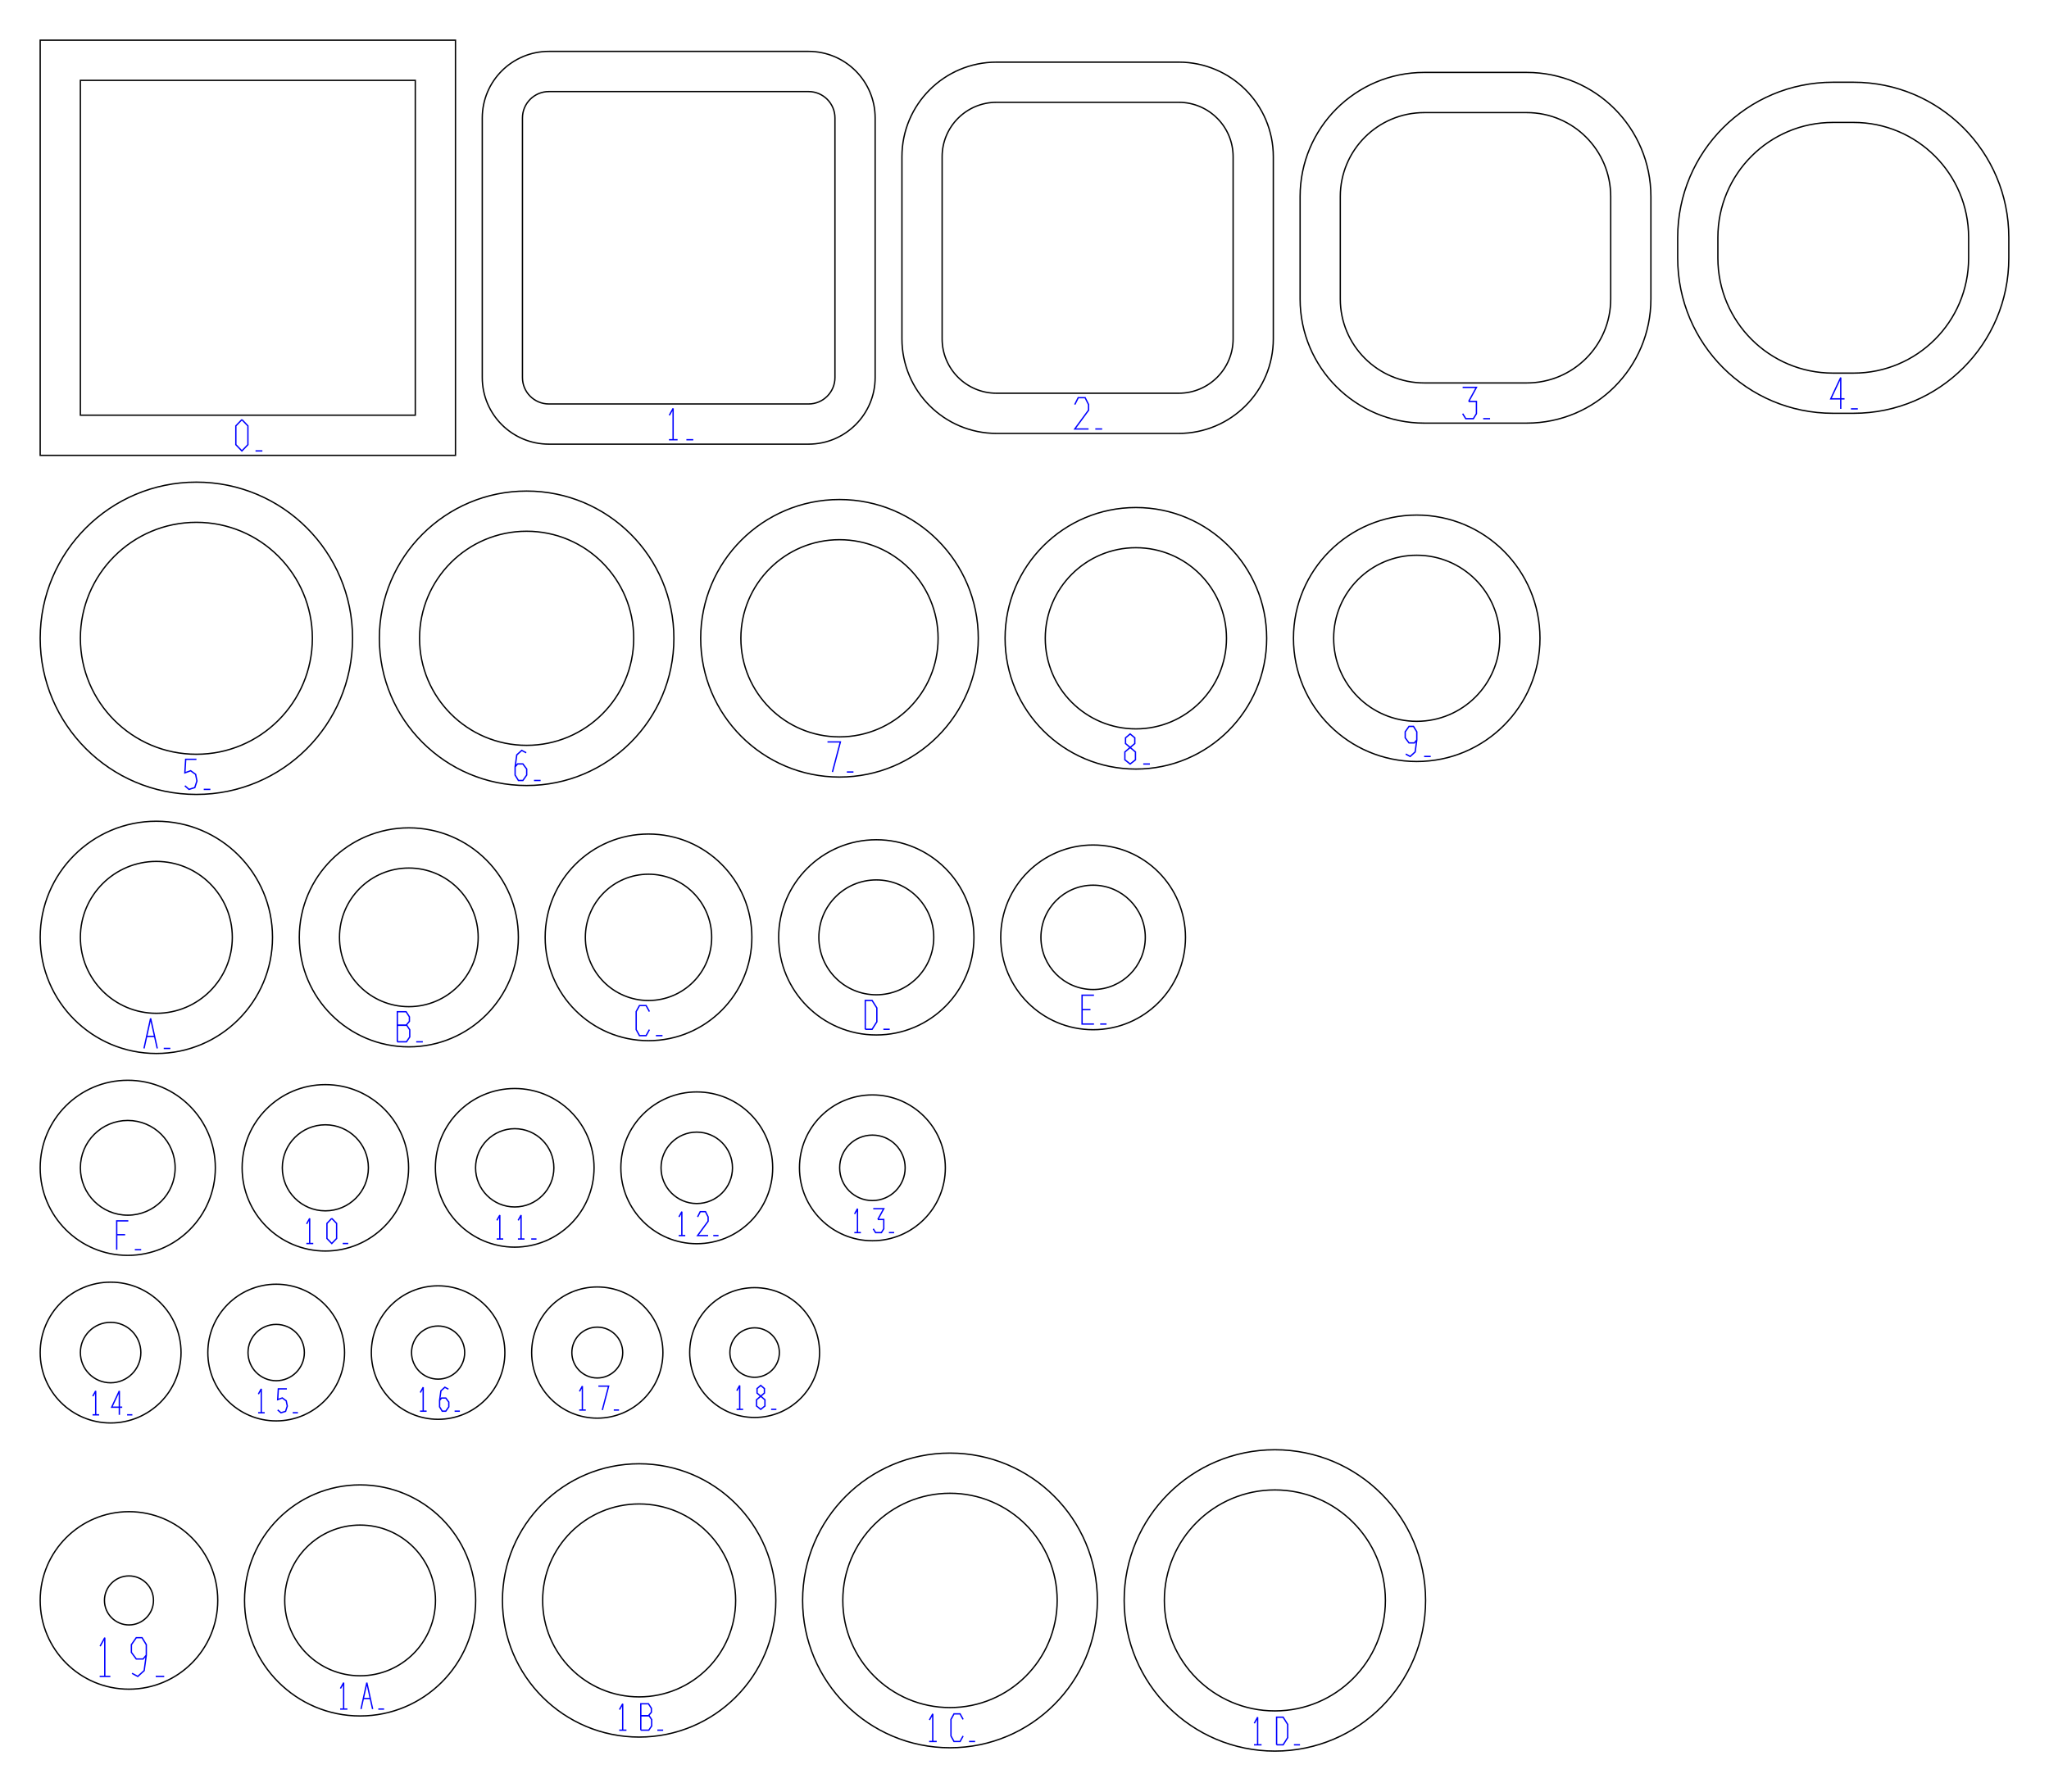
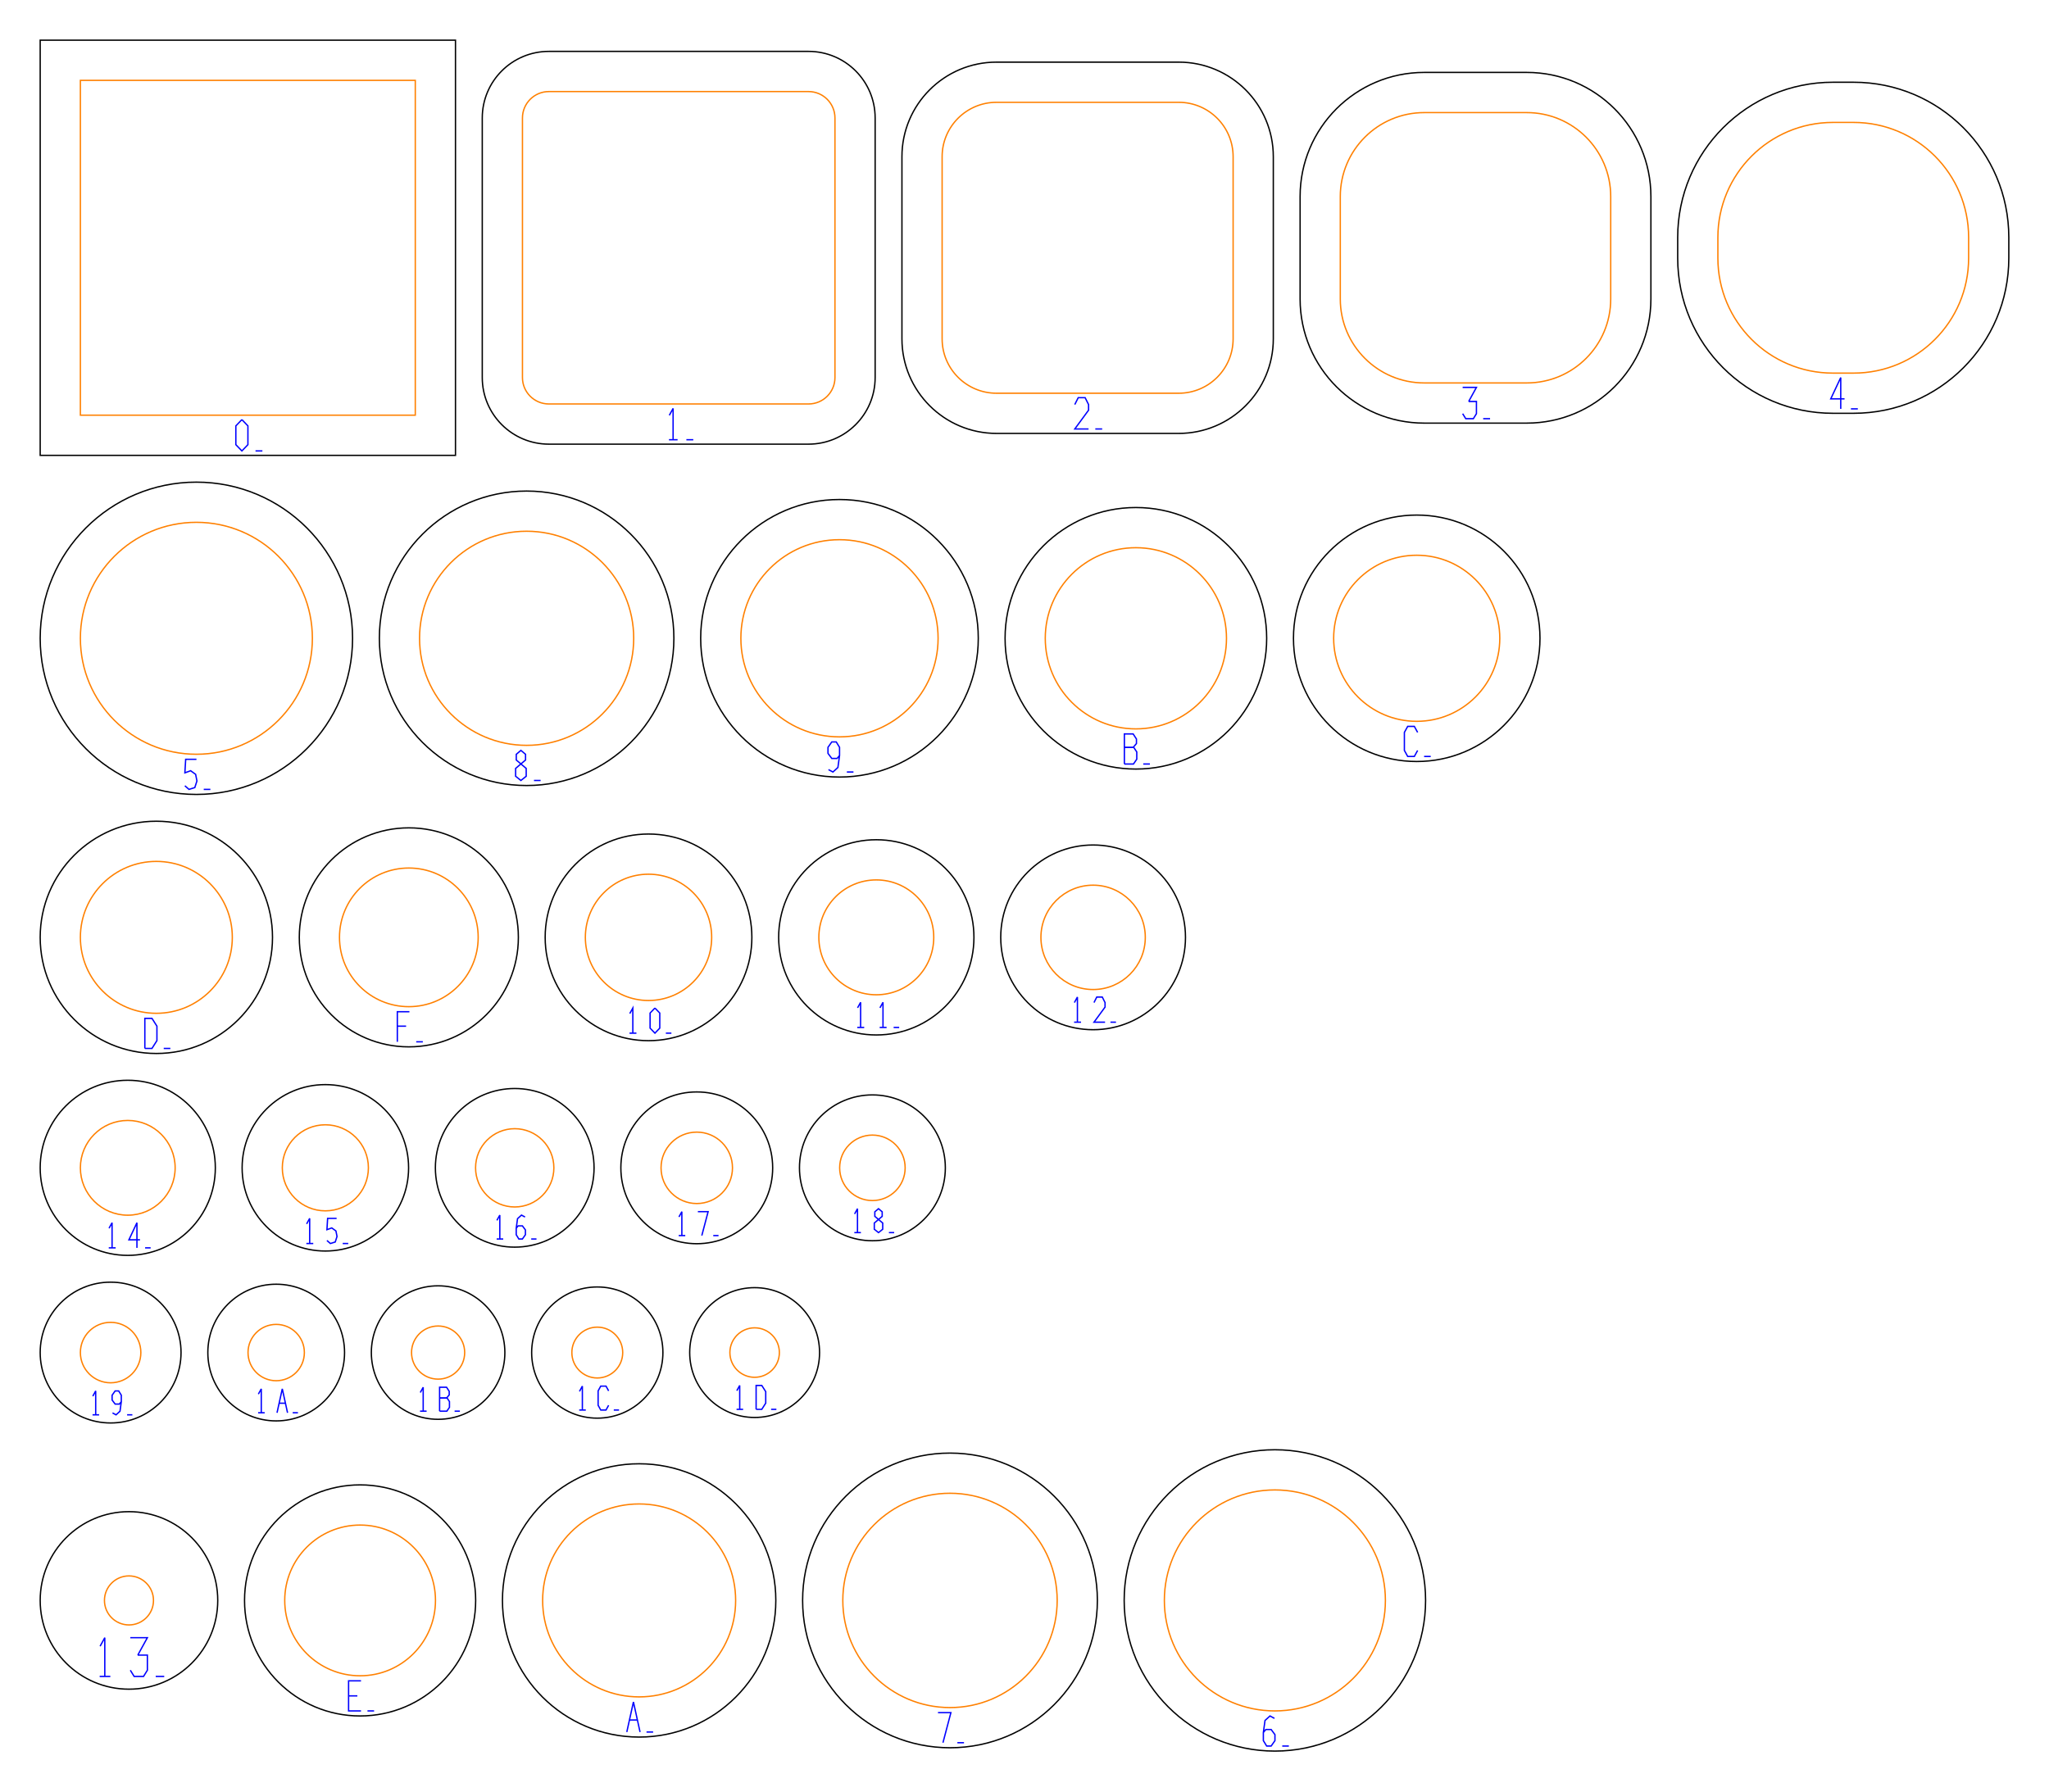
<svg xmlns="http://www.w3.org/2000/svg" width="152.952mm" height="133.748mm" viewBox="0 0 152.952 133.748">
  <g id="ring-numbers" fill="none" stroke="#0000ff" stroke-width="0.1">
    <path d="M 18.056,31.331 L 18.506,31.799 L 18.506,33.202 L 18.056,33.669 L 17.605,33.202 L 17.605,31.799 L 18.056,31.331" />
    <path d="M 19.073,33.669 L 19.587,33.669" />
    <path d="M 49.962,31.009 L 50.245,30.494 L 50.245,32.833" />
    <path d="M 49.936,32.833 L 50.579,32.833" />
    <path d="M 51.236,32.833 L 51.751,32.833" />
    <path d="M 80.229,30.206 L 80.487,29.692 L 81.001,29.692 L 81.258,30.206 L 81.258,30.627 L 80.229,32.03 L 81.258,32.03" />
    <path d="M 81.761,32.03 L 82.275,32.03" />
    <path d="M 109.183,28.924 L 110.212,28.924 L 109.633,29.976" />
    <path d="M 109.633,29.976 L 110.212,29.976 L 110.212,30.888 L 109.981,31.262 L 109.415,31.262 L 109.183,30.888" />
    <path d="M 110.715,31.262 L 111.229,31.262" />
    <path d="M 137.406,30.528 L 137.406,28.19 L 136.661,29.78 L 137.689,29.78" />
    <path d="M 138.167,30.528 L 138.681,30.528" />
    <path d="M 14.664,56.694 L 13.861,56.694 L 13.8,57.705 L 14.232,57.548 L 14.603,57.818 L 14.701,58.312 L 14.541,58.806 L 14.108,58.941 L 13.8,58.671" />
    <path d="M 15.209,58.941 L 15.703,58.941" />
-     <path d="M 39.279,56.208 L 38.946,56.029 L 38.575,56.366 L 38.451,57.264 L 38.451,57.871 L 38.699,58.275 L 39.032,58.275 L 39.316,57.871 L 39.316,57.421 L 39.032,57.039 L 38.637,57.039 L 38.451,57.264" />
+     <path d="M 95.134,128.305 L 94.801,128.125 L 94.43,128.462 L 94.306,129.36 L 94.306,129.967 L 94.553,130.371 L 94.887,130.371 L 95.171,129.967 L 95.171,129.518 L 94.887,129.136 L 94.492,129.136 L 94.306,129.36" />
+     <path d="M 95.716,130.371 L 96.21,130.371" />
+     <path d="M 70.018,127.876 L 70.982,127.876 L 70.389,130.122" />
+     <path d="M 71.465,130.122 L 71.959,130.122" />
+     <path d="M 38.884,57.039 L 38.538,56.748 L 38.538,56.321 L 38.884,56.029 L 39.23,56.321 L 39.23,56.748 L 38.884,57.039 L 38.489,57.376 L 38.489,57.96 L 38.884,58.275 L 39.279,57.96 L 39.279,57.376 L 38.884,57.039" />
    <path d="M 39.861,58.275 L 40.355,58.275" />
-     <path d="M 61.769,55.397 L 62.732,55.397 L 62.139,57.643" />
+     <path d="M 61.843,57.464 L 62.176,57.643 L 62.547,57.306 L 62.67,56.408 L 62.67,55.801 L 62.423,55.397 L 62.09,55.397 L 61.806,55.801 L 61.806,56.251 L 62.09,56.632 L 62.485,56.632 L 62.67,56.408" />
    <path d="M 63.215,57.643 L 63.709,57.643" />
-     <path d="M 84.363,55.81 L 84.017,55.518 L 84.017,55.092 L 84.363,54.8 L 84.709,55.092 L 84.709,55.518 L 84.363,55.81 L 83.968,56.147 L 83.968,56.731 L 84.363,57.046 L 84.759,56.731 L 84.759,56.147 L 84.363,55.81" />
+     <path d="M 46.789,129.324 L 47.284,127.078 L 47.778,129.324" />
+     <path d="M 46.987,128.426 L 47.58,128.426" />
+     <path d="M 48.261,129.324 L 48.755,129.324" />
+     <path d="M 83.931,57.046 L 83.931,54.8 L 84.586,54.8 L 84.833,55.181 L 84.833,55.518 L 84.586,55.81 L 83.931,55.81" />
+     <path d="M 83.931,55.81 L 84.635,55.81 L 84.857,56.147 L 84.857,56.686 L 84.61,57.046 L 83.931,57.046" />
    <path d="M 85.34,57.046 L 85.835,57.046" />
-     <path d="M 104.932,56.303 L 105.266,56.482 L 105.636,56.145 L 105.76,55.247 L 105.76,54.64 L 105.513,54.236 L 105.179,54.236 L 104.895,54.64 L 104.895,55.09 L 105.179,55.471 L 105.575,55.471 L 105.76,55.247" />
+     <path d="M 105.822,54.685 L 105.575,54.236 L 105.081,54.236 L 104.833,54.685 L 104.833,56.033 L 105.081,56.482 L 105.575,56.482 L 105.822,56.033" />
    <path d="M 106.305,56.482 L 106.799,56.482" />
-     <path d="M 10.75,78.283 L 11.244,76.037 L 11.739,78.283" />
-     <path d="M 10.948,77.385 L 11.541,77.385" />
+     <path d="M 10.812,78.283 L 10.812,76.037 L 11.343,76.037 L 11.714,76.621 L 11.714,77.699 L 11.343,78.283 L 10.812,78.283" />
    <path d="M 12.222,78.283 L 12.716,78.283" />
-     <path d="M 29.659,77.788 L 29.659,75.542 L 30.314,75.542 L 30.561,75.924 L 30.561,76.261 L 30.314,76.553 L 29.659,76.553" />
-     <path d="M 29.659,76.553 L 30.363,76.553 L 30.586,76.889 L 30.586,77.429 L 30.339,77.788 L 29.659,77.788" />
+     <path d="M 26.948,125.502 L 26.021,125.502 L 26.021,127.748 L 26.948,127.748" />
+     <path d="M 26.021,126.625 L 26.676,126.625" />
+     <path d="M 27.431,127.748 L 27.925,127.748" />
+     <path d="M 30.561,75.542 L 29.659,75.542 L 29.659,77.788" />
+     <path d="M 29.659,76.62 L 30.314,76.62" />
    <path d="M 31.069,77.788 L 31.563,77.788" />
-     <path d="M 48.477,75.53 L 48.23,75.081 L 47.736,75.081 L 47.489,75.53 L 47.489,76.878 L 47.736,77.327 L 48.23,77.327 L 48.477,76.878" />
-     <path d="M 48.96,77.327 L 49.454,77.327" />
-     <path d="M 64.59,76.854 L 64.59,74.7 L 65.099,74.7 L 65.454,75.26 L 65.454,76.294 L 65.099,76.854 L 64.59,76.854" />
-     <path d="M 65.941,76.854 L 66.415,76.854" />
-     <path d="M 81.662,74.308 L 80.774,74.308 L 80.774,76.461 L 81.662,76.461" />
-     <path d="M 80.774,75.385 L 81.401,75.385" />
-     <path d="M 82.125,76.461 L 82.599,76.461" />
-     <path d="M 9.578,91.157 L 8.713,91.157 L 8.713,93.311" />
-     <path d="M 8.713,92.191 L 9.341,92.191" />
-     <path d="M 10.065,93.311 L 10.539,93.311" />
+     <path d="M 47.011,75.678 L 47.239,75.266 L 47.239,77.142" />
+     <path d="M 46.991,77.142 L 47.507,77.142" />
+     <path d="M 48.888,75.266 L 49.25,75.641 L 49.25,76.767 L 48.888,77.142 L 48.527,76.767 L 48.527,75.641 L 48.888,75.266" />
+     <path d="M 49.705,77.142 L 50.118,77.142" />
+     <path d="M 64.015,75.252 L 64.242,74.839 L 64.242,76.716" />
+     <path d="M 63.994,76.716 L 64.51,76.716" />
+     <path d="M 65.686,75.252 L 65.913,74.839 L 65.913,76.716" />
+     <path d="M 65.665,76.716 L 66.181,76.716" />
+     <path d="M 66.708,76.716 L 67.121,76.716" />
+     <path d="M 80.199,74.859 L 80.426,74.446 L 80.426,76.323" />
+     <path d="M 80.178,76.323 L 80.695,76.323" />
+     <path d="M 81.663,74.859 L 81.87,74.446 L 82.282,74.446 L 82.489,74.859 L 82.489,75.197 L 81.663,76.323 L 82.489,76.323" />
+     <path d="M 82.892,76.323 L 83.305,76.323" />
+     <path d="M 7.472,122.917 L 7.822,122.28 L 7.822,125.173" />
+     <path d="M 7.44,125.173 L 8.236,125.173" />
+     <path d="M 9.728,122.28 L 11.001,122.28 L 10.285,123.582" />
+     <path d="M 10.285,123.582 L 11.001,123.582 L 11.001,124.71 L 10.714,125.173 L 10.014,125.173 L 9.728,124.71" />
+     <path d="M 11.623,125.173 L 12.259,125.173" />
+     <path d="M 8.139,91.709 L 8.366,91.296 L 8.366,93.173" />
+     <path d="M 8.118,93.173 L 8.634,93.173" />
+     <path d="M 10.222,93.173 L 10.222,91.296 L 9.623,92.572 L 10.449,92.572" />
+     <path d="M 10.832,93.173 L 11.245,93.173" />
    <path d="M 22.889,91.385 L 23.116,90.972 L 23.116,92.849" />
    <path d="M 22.868,92.849 L 23.384,92.849" />
-     <path d="M 24.766,90.972 L 25.127,91.347 L 25.127,92.473 L 24.766,92.849 L 24.405,92.473 L 24.405,91.347 L 24.766,90.972" />
+     <path d="M 25.127,90.972 L 24.456,90.972 L 24.405,91.816 L 24.766,91.685 L 25.076,91.91 L 25.158,92.323 L 25.024,92.736 L 24.663,92.849 L 24.405,92.623" />
    <path d="M 25.582,92.849 L 25.995,92.849" />
    <path d="M 37.093,91.12 L 37.309,90.728 L 37.309,92.512" />
    <path d="M 37.074,92.512 L 37.564,92.512" />
-     <path d="M 38.681,91.12 L 38.897,90.728 L 38.897,92.512" />
-     <path d="M 38.662,92.512 L 39.153,92.512" />
+     <path d="M 39.192,90.87 L 38.927,90.728 L 38.632,90.995 L 38.534,91.709 L 38.534,92.191 L 38.73,92.512 L 38.996,92.512 L 39.221,92.191 L 39.221,91.834 L 38.996,91.531 L 38.681,91.531 L 38.534,91.709" />
    <path d="M 39.654,92.512 L 40.047,92.512" />
    <path d="M 50.682,90.864 L 50.898,90.471 L 50.898,92.256" />
    <path d="M 50.663,92.256 L 51.153,92.256" />
-     <path d="M 52.074,90.864 L 52.271,90.471 L 52.663,90.471 L 52.859,90.864 L 52.859,91.185 L 52.074,92.256 L 52.859,92.256" />
+     <path d="M 52.094,90.471 L 52.859,90.471 L 52.388,92.256" />
    <path d="M 53.243,92.256 L 53.636,92.256" />
    <path d="M 63.793,90.642 L 64.009,90.249 L 64.009,92.034" />
    <path d="M 63.774,92.034 L 64.264,92.034" />
-     <path d="M 65.185,90.249 L 65.971,90.249 L 65.529,91.053" />
-     <path d="M 65.529,91.053 L 65.971,91.053 L 65.971,91.749 L 65.794,92.034 L 65.362,92.034 L 65.185,91.749" />
+     <path d="M 65.578,91.053 L 65.303,90.821 L 65.303,90.481 L 65.578,90.249 L 65.853,90.481 L 65.853,90.821 L 65.578,91.053 L 65.264,91.32 L 65.264,91.784 L 65.578,92.034 L 65.892,91.784 L 65.892,91.32 L 65.578,91.053" />
    <path d="M 66.354,92.034 L 66.747,92.034" />
    <path d="M 6.927,104.248 L 7.143,103.856 L 7.143,105.64" />
    <path d="M 6.908,105.64 L 7.398,105.64" />
-     <path d="M 8.908,105.64 L 8.908,103.856 L 8.339,105.069 L 9.124,105.069" />
+     <path d="M 8.398,105.498 L 8.663,105.64 L 8.957,105.373 L 9.055,104.659 L 9.055,104.177 L 8.859,103.856 L 8.594,103.856 L 8.368,104.177 L 8.368,104.534 L 8.594,104.837 L 8.908,104.837 L 9.055,104.659" />
    <path d="M 9.488,105.64 L 9.881,105.64" />
    <path d="M 19.287,104.095 L 19.503,103.702 L 19.503,105.487" />
    <path d="M 19.268,105.487 L 19.758,105.487" />
-     <path d="M 21.415,103.702 L 20.777,103.702 L 20.728,104.505 L 21.072,104.38 L 21.366,104.594 L 21.445,104.987 L 21.317,105.38 L 20.974,105.487 L 20.728,105.273" />
+     <path d="M 20.679,105.487 L 21.072,103.702 L 21.464,105.487" />
+     <path d="M 20.836,104.773 L 21.307,104.773" />
    <path d="M 21.848,105.487 L 22.241,105.487" />
    <path d="M 31.374,103.975 L 31.59,103.582 L 31.59,105.367" />
    <path d="M 31.354,105.367 L 31.845,105.367" />
-     <path d="M 33.473,103.725 L 33.208,103.582 L 32.913,103.85 L 32.815,104.564 L 32.815,105.046 L 33.011,105.367 L 33.276,105.367 L 33.502,105.046 L 33.502,104.689 L 33.276,104.386 L 32.962,104.386 L 32.815,104.564" />
+     <path d="M 32.815,105.367 L 32.815,103.582 L 33.335,103.582 L 33.532,103.886 L 33.532,104.154 L 33.335,104.386 L 32.815,104.386" />
+     <path d="M 32.815,104.386 L 33.375,104.386 L 33.551,104.653 L 33.551,105.082 L 33.355,105.367 L 32.815,105.367" />
    <path d="M 33.935,105.367 L 34.328,105.367" />
    <path d="M 43.256,103.89 L 43.472,103.497 L 43.472,105.282" />
    <path d="M 43.236,105.282 L 43.727,105.282" />
-     <path d="M 44.668,103.497 L 45.433,103.497 L 44.962,105.282" />
+     <path d="M 45.433,103.854 L 45.237,103.497 L 44.844,103.497 L 44.648,103.854 L 44.648,104.925 L 44.844,105.282 L 45.237,105.282 L 45.433,104.925" />
    <path d="M 45.817,105.282 L 46.209,105.282" />
    <path d="M 55.001,103.839 L 55.217,103.446 L 55.217,105.231" />
    <path d="M 54.982,105.231 L 55.472,105.231" />
-     <path d="M 56.786,104.249 L 56.511,104.017 L 56.511,103.678 L 56.786,103.446 L 57.061,103.678 L 57.061,104.017 L 56.786,104.249 L 56.472,104.517 L 56.472,104.981 L 56.786,105.231 L 57.1,104.981 L 57.1,104.517 L 56.786,104.249" />
+     <path d="M 56.442,105.231 L 56.442,103.446 L 56.864,103.446 L 57.159,103.91 L 57.159,104.767 L 56.864,105.231 L 56.442,105.231" />
    <path d="M 57.562,105.231 L 57.955,105.231" />
-     <path d="M 7.472,122.917 L 7.822,122.28 L 7.822,125.173" />
-     <path d="M 7.44,125.173 L 8.236,125.173" />
-     <path d="M 9.855,124.941 L 10.285,125.173 L 10.762,124.739 L 10.921,123.582 L 10.921,122.801 L 10.603,122.28 L 10.173,122.28 L 9.808,122.801 L 9.808,123.379 L 10.173,123.871 L 10.682,123.871 L 10.921,123.582" />
-     <path d="M 11.623,125.173 L 12.259,125.173" />
-     <path d="M 25.413,126.073 L 25.652,125.64 L 25.652,127.609" />
-     <path d="M 25.392,127.609 L 25.933,127.609" />
-     <path d="M 26.949,127.609 L 27.383,125.64 L 27.816,127.609" />
-     <path d="M 27.123,126.822 L 27.642,126.822" />
-     <path d="M 28.239,127.609 L 28.672,127.609" />
-     <path d="M 46.243,127.65 L 46.482,127.216 L 46.482,129.186" />
-     <path d="M 46.222,129.186 L 46.763,129.186" />
-     <path d="M 47.833,129.186 L 47.833,127.216 L 48.407,127.216 L 48.624,127.551 L 48.624,127.847 L 48.407,128.103 L 47.833,128.103" />
-     <path d="M 47.833,128.103 L 48.451,128.103 L 48.646,128.398 L 48.646,128.871 L 48.429,129.186 L 47.833,129.186" />
-     <path d="M 49.069,129.186 L 49.502,129.186" />
-     <path d="M 69.379,128.422 L 69.628,127.968 L 69.628,130.03" />
-     <path d="M 69.356,130.03 L 69.923,130.03" />
-     <path d="M 71.894,128.381 L 71.667,127.968 L 71.213,127.968 L 70.987,128.381 L 70.987,129.618 L 71.213,130.03 L 71.667,130.03 L 71.894,129.618" />
-     <path d="M 72.337,130.03 L 72.79,130.03" />
-     <path d="M 93.63,128.671 L 93.879,128.217 L 93.879,130.279" />
-     <path d="M 93.607,130.279 L 94.174,130.279" />
-     <path d="M 95.294,130.279 L 95.294,128.217 L 95.782,128.217 L 96.122,128.753 L 96.122,129.743 L 95.782,130.279 L 95.294,130.279" />
-     <path d="M 96.588,130.279 L 97.042,130.279" />
+   </g>
+   <g fill="none" stroke="#ff8000" stroke-width="0.1">
+     <path d="M 6,6 H 31 V 31 H 6 Z" />
+     <path d="M 40.972,6.837 H 60.355 A 1.972,1.972 0 0 1 62.327,8.809 V 28.191 A 1.972,1.972 0 0 1 60.355,30.163 H 40.972 A 1.972,1.972 0 0 1 39,28.191 V 8.809 A 1.972,1.972 0 0 1 40.972,6.837 Z" />
+     <path d="M 74.388,7.639 H 87.988 A 4.061,4.061 0 0 1 92.049,11.7 V 25.3 A 4.061,4.061 0 0 1 87.988,29.361 H 74.388 A 4.061,4.061 0 0 1 70.327,25.3 V 11.7 A 4.061,4.061 0 0 1 74.388,7.639 Z" />
+     <path d="M 106.316,8.407 H 113.968 A 6.267,6.267 0 0 1 120.235,14.674 V 22.326 A 6.267,6.267 0 0 1 113.968,28.593 H 106.316 A 6.267,6.267 0 0 1 100.049,22.326 V 14.674 A 6.267,6.267 0 0 1 106.316,8.407 Z" />
+     <path d="M 136.824,9.141 H 138.363 A 8.589,8.589 0 0 1 146.952,17.73 V 19.27 A 8.589,8.589 0 0 1 138.363,27.859 H 136.824 A 8.589,8.589 0 0 1 128.235,19.27 V 17.73 A 8.589,8.589 0 0 1 136.824,9.141 Z" />
+     <path d="M 14.659,39 A 8.659,8.659 0 0 1 23.318,47.659 A 8.659,8.659 0 0 1 14.659,56.318 A 8.659,8.659 0 0 1 6,47.659 A 8.659,8.659 0 0 1 14.659,39 Z" />
+     <path d="M 39.311,39.666 A 7.993,7.993 0 0 1 47.304,47.659 A 7.993,7.993 0 0 1 39.311,55.652 A 7.993,7.993 0 0 1 31.318,47.659 A 7.993,7.993 0 0 1 39.311,39.666 Z" />
+     <path d="M 62.665,40.297 A 7.361,7.361 0 0 1 70.026,47.659 A 7.361,7.361 0 0 1 62.665,55.02 A 7.361,7.361 0 0 1 55.304,47.659 A 7.361,7.361 0 0 1 62.665,40.297 Z" />
+     <path d="M 84.79,40.895 A 6.764,6.764 0 0 1 91.554,47.659 A 6.764,6.764 0 0 1 84.79,54.423 A 6.764,6.764 0 0 1 78.026,47.659 A 6.764,6.764 0 0 1 84.79,40.895 Z" />
+     <path d="M 105.754,41.458 A 6.2,6.2 0 0 1 111.955,47.659 A 6.2,6.2 0 0 1 105.754,53.859 A 6.2,6.2 0 0 1 99.554,47.659 A 6.2,6.2 0 0 1 105.754,41.458 Z" />
+     <path d="M 11.671,64.318 A 5.671,5.671 0 0 1 17.342,69.989 A 5.671,5.671 0 0 1 11.671,75.66 A 5.671,5.671 0 0 1 6,69.989 A 5.671,5.671 0 0 1 11.671,64.318 Z" />
+     <path d="M 30.518,64.813 A 5.176,5.176 0 0 1 35.695,69.989 A 5.176,5.176 0 0 1 30.518,75.165 A 5.176,5.176 0 0 1 25.342,69.989 A 5.176,5.176 0 0 1 30.518,64.813 Z" />
+     <path d="M 48.41,65.274 A 4.715,4.715 0 0 1 53.125,69.989 A 4.715,4.715 0 0 1 48.41,74.704 A 4.715,4.715 0 0 1 43.695,69.989 A 4.715,4.715 0 0 1 48.41,65.274 Z" />
+     <path d="M 65.413,65.7 A 4.288,4.288 0 0 1 69.702,69.989 A 4.288,4.288 0 0 1 65.413,74.277 A 4.288,4.288 0 0 1 61.125,69.989 A 4.288,4.288 0 0 1 65.413,65.7 Z" />
+     <path d="M 81.597,66.093 A 3.896,3.896 0 0 1 85.493,69.989 A 3.896,3.896 0 0 1 81.597,73.885 A 3.896,3.896 0 0 1 77.702,69.989 A 3.896,3.896 0 0 1 81.597,66.093 Z" />
+     <path d="M 9.537,83.66 A 3.537,3.537 0 0 1 13.074,87.197 A 3.537,3.537 0 0 1 9.537,90.734 A 3.537,3.537 0 0 1 6,87.197 A 3.537,3.537 0 0 1 9.537,83.66 Z" />
+     <path d="M 24.287,83.984 A 3.213,3.213 0 0 1 27.5,87.197 A 3.213,3.213 0 0 1 24.287,90.41 A 3.213,3.213 0 0 1 21.074,87.197 A 3.213,3.213 0 0 1 24.287,83.984 Z" />
+     <path d="M 38.423,84.275 A 2.923,2.923 0 0 1 41.345,87.197 A 2.923,2.923 0 0 1 38.423,90.12 A 2.923,2.923 0 0 1 35.5,87.197 A 2.923,2.923 0 0 1 38.423,84.275 Z" />
+     <path d="M 52.012,84.531 A 2.667,2.667 0 0 1 54.678,87.197 A 2.667,2.667 0 0 1 52.012,89.864 A 2.667,2.667 0 0 1 49.345,87.197 A 2.667,2.667 0 0 1 52.012,84.531 Z" />
+     <path d="M 65.123,84.753 A 2.445,2.445 0 0 1 67.567,87.197 A 2.445,2.445 0 0 1 65.123,89.642 A 2.445,2.445 0 0 1 62.678,87.197 A 2.445,2.445 0 0 1 65.123,84.753 Z" />
+     <path d="M 8.257,98.734 A 2.257,2.257 0 0 1 10.514,100.991 A 2.257,2.257 0 0 1 8.257,103.248 A 2.257,2.257 0 0 1 6,100.991 A 2.257,2.257 0 0 1 8.257,98.734 Z" />
+     <path d="M 20.617,98.888 A 2.103,2.103 0 0 1 22.72,100.991 A 2.103,2.103 0 0 1 20.617,103.094 A 2.103,2.103 0 0 1 18.514,100.991 A 2.103,2.103 0 0 1 20.617,98.888 Z" />
+     <path d="M 32.704,99.008 A 1.984,1.984 0 0 1 34.687,100.991 A 1.984,1.984 0 0 1 32.704,102.975 A 1.984,1.984 0 0 1 30.72,100.991 A 1.984,1.984 0 0 1 32.704,99.008 Z" />
+     <path d="M 44.586,99.093 A 1.898,1.898 0 0 1 46.484,100.991 A 1.898,1.898 0 0 1 44.586,102.889 A 1.898,1.898 0 0 1 42.687,100.991 A 1.898,1.898 0 0 1 44.586,99.093 Z" />
+     <path d="M 56.331,99.144 A 1.847,1.847 0 0 1 58.178,100.991 A 1.847,1.847 0 0 1 56.331,102.838 A 1.847,1.847 0 0 1 54.484,100.991 A 1.847,1.847 0 0 1 56.331,99.144 Z" />
+     <path d="M 9.627,117.668 A 1.83,1.83 0 0 1 11.457,119.498 A 1.83,1.83 0 0 1 9.627,121.328 A 1.83,1.83 0 0 1 7.797,119.498 A 1.83,1.83 0 0 1 9.627,117.668 Z" />
+     <path d="M 26.881,113.871 A 5.627,5.627 0 0 1 32.507,119.498 A 5.627,5.627 0 0 1 26.881,125.125 A 5.627,5.627 0 0 1 21.254,119.498 A 5.627,5.627 0 0 1 26.881,113.871 Z" />
+     <path d="M 47.71,112.295 A 7.203,7.203 0 0 1 54.913,119.498 A 7.203,7.203 0 0 1 47.71,126.701 A 7.203,7.203 0 0 1 40.507,119.498 A 7.203,7.203 0 0 1 47.71,112.295 Z" />
+     <path d="M 70.915,111.497 A 8.001,8.001 0 0 1 78.916,119.498 A 8.001,8.001 0 0 1 70.915,127.499 A 8.001,8.001 0 0 1 62.913,119.498 A 8.001,8.001 0 0 1 70.915,111.497 Z" />
+     <path d="M 95.166,111.248 A 8.25,8.25 0 0 1 103.416,119.498 A 8.25,8.25 0 0 1 95.166,127.748 A 8.25,8.25 0 0 1 86.916,119.498 A 8.25,8.25 0 0 1 95.166,111.248 Z" />
  </g>
  <g fill="none" stroke="#000000" stroke-width="0.1">
-     <path d="M 3,3 H 34 V 34 H 3 Z M 6,6 H 31 V 31 H 6 Z" />
-     <path d="M 40.972,3.837 H 60.355 A 4.972,4.972 0 0 1 65.327,8.809 V 28.191 A 4.972,4.972 0 0 1 60.355,33.163 H 40.972 A 4.972,4.972 0 0 1 36,28.191 V 8.809 A 4.972,4.972 0 0 1 40.972,3.837 Z M 40.972,6.837 H 60.355 A 1.972,1.972 0 0 1 62.327,8.809 V 28.191 A 1.972,1.972 0 0 1 60.355,30.163 H 40.972 A 1.972,1.972 0 0 1 39,28.191 V 8.809 A 1.972,1.972 0 0 1 40.972,6.837 Z" />
-     <path d="M 74.388,4.639 H 87.988 A 7.061,7.061 0 0 1 95.049,11.7 V 25.3 A 7.061,7.061 0 0 1 87.988,32.361 H 74.388 A 7.061,7.061 0 0 1 67.327,25.3 V 11.7 A 7.061,7.061 0 0 1 74.388,4.639 Z M 74.388,7.639 H 87.988 A 4.061,4.061 0 0 1 92.049,11.7 V 25.3 A 4.061,4.061 0 0 1 87.988,29.361 H 74.388 A 4.061,4.061 0 0 1 70.327,25.3 V 11.7 A 4.061,4.061 0 0 1 74.388,7.639 Z" />
-     <path d="M 106.316,5.407 H 113.968 A 9.267,9.267 0 0 1 123.235,14.674 V 22.326 A 9.267,9.267 0 0 1 113.968,31.593 H 106.316 A 9.267,9.267 0 0 1 97.049,22.326 V 14.674 A 9.267,9.267 0 0 1 106.316,5.407 Z M 106.316,8.407 H 113.968 A 6.267,6.267 0 0 1 120.235,14.674 V 22.326 A 6.267,6.267 0 0 1 113.968,28.593 H 106.316 A 6.267,6.267 0 0 1 100.049,22.326 V 14.674 A 6.267,6.267 0 0 1 106.316,8.407 Z" />
-     <path d="M 136.824,6.141 H 138.363 A 11.589,11.589 0 0 1 149.952,17.73 V 19.27 A 11.589,11.589 0 0 1 138.363,30.859 H 136.824 A 11.589,11.589 0 0 1 125.235,19.27 V 17.73 A 11.589,11.589 0 0 1 136.824,6.141 Z M 136.824,9.141 H 138.363 A 8.589,8.589 0 0 1 146.952,17.73 V 19.27 A 8.589,8.589 0 0 1 138.363,27.859 H 136.824 A 8.589,8.589 0 0 1 128.235,19.27 V 17.73 A 8.589,8.589 0 0 1 136.824,9.141 Z" />
-     <path d="M 14.659,36 A 11.659,11.659 0 0 1 26.318,47.659 A 11.659,11.659 0 0 1 14.659,59.318 A 11.659,11.659 0 0 1 3,47.659 A 11.659,11.659 0 0 1 14.659,36 Z M 14.659,39 A 8.659,8.659 0 0 1 23.318,47.659 A 8.659,8.659 0 0 1 14.659,56.318 A 8.659,8.659 0 0 1 6,47.659 A 8.659,8.659 0 0 1 14.659,39 Z" />
-     <path d="M 39.311,36.666 A 10.993,10.993 0 0 1 50.304,47.659 A 10.993,10.993 0 0 1 39.311,58.652 A 10.993,10.993 0 0 1 28.318,47.659 A 10.993,10.993 0 0 1 39.311,36.666 Z M 39.311,39.666 A 7.993,7.993 0 0 1 47.304,47.659 A 7.993,7.993 0 0 1 39.311,55.652 A 7.993,7.993 0 0 1 31.318,47.659 A 7.993,7.993 0 0 1 39.311,39.666 Z" />
-     <path d="M 62.665,37.297 A 10.361,10.361 0 0 1 73.026,47.659 A 10.361,10.361 0 0 1 62.665,58.02 A 10.361,10.361 0 0 1 52.304,47.659 A 10.361,10.361 0 0 1 62.665,37.297 Z M 62.665,40.297 A 7.361,7.361 0 0 1 70.026,47.659 A 7.361,7.361 0 0 1 62.665,55.02 A 7.361,7.361 0 0 1 55.304,47.659 A 7.361,7.361 0 0 1 62.665,40.297 Z" />
-     <path d="M 84.79,37.895 A 9.764,9.764 0 0 1 94.554,47.659 A 9.764,9.764 0 0 1 84.79,57.423 A 9.764,9.764 0 0 1 75.026,47.659 A 9.764,9.764 0 0 1 84.79,37.895 Z M 84.79,40.895 A 6.764,6.764 0 0 1 91.554,47.659 A 6.764,6.764 0 0 1 84.79,54.423 A 6.764,6.764 0 0 1 78.026,47.659 A 6.764,6.764 0 0 1 84.79,40.895 Z" />
-     <path d="M 105.754,38.458 A 9.2,9.2 0 0 1 114.955,47.659 A 9.2,9.2 0 0 1 105.754,56.859 A 9.2,9.2 0 0 1 96.554,47.659 A 9.2,9.2 0 0 1 105.754,38.458 Z M 105.754,41.458 A 6.2,6.2 0 0 1 111.955,47.659 A 6.2,6.2 0 0 1 105.754,53.859 A 6.2,6.2 0 0 1 99.554,47.659 A 6.2,6.2 0 0 1 105.754,41.458 Z" />
-     <path d="M 11.671,61.318 A 8.671,8.671 0 0 1 20.342,69.989 A 8.671,8.671 0 0 1 11.671,78.66 A 8.671,8.671 0 0 1 3,69.989 A 8.671,8.671 0 0 1 11.671,61.318 Z M 11.671,64.318 A 5.671,5.671 0 0 1 17.342,69.989 A 5.671,5.671 0 0 1 11.671,75.66 A 5.671,5.671 0 0 1 6,69.989 A 5.671,5.671 0 0 1 11.671,64.318 Z" />
-     <path d="M 30.518,61.813 A 8.176,8.176 0 0 1 38.695,69.989 A 8.176,8.176 0 0 1 30.518,78.165 A 8.176,8.176 0 0 1 22.342,69.989 A 8.176,8.176 0 0 1 30.518,61.813 Z M 30.518,64.813 A 5.176,5.176 0 0 1 35.695,69.989 A 5.176,5.176 0 0 1 30.518,75.165 A 5.176,5.176 0 0 1 25.342,69.989 A 5.176,5.176 0 0 1 30.518,64.813 Z" />
-     <path d="M 48.41,62.274 A 7.715,7.715 0 0 1 56.125,69.989 A 7.715,7.715 0 0 1 48.41,77.704 A 7.715,7.715 0 0 1 40.695,69.989 A 7.715,7.715 0 0 1 48.41,62.274 Z M 48.41,65.274 A 4.715,4.715 0 0 1 53.125,69.989 A 4.715,4.715 0 0 1 48.41,74.704 A 4.715,4.715 0 0 1 43.695,69.989 A 4.715,4.715 0 0 1 48.41,65.274 Z" />
-     <path d="M 65.413,62.7 A 7.288,7.288 0 0 1 72.702,69.989 A 7.288,7.288 0 0 1 65.413,77.277 A 7.288,7.288 0 0 1 58.125,69.989 A 7.288,7.288 0 0 1 65.413,62.7 Z M 65.413,65.7 A 4.288,4.288 0 0 1 69.702,69.989 A 4.288,4.288 0 0 1 65.413,74.277 A 4.288,4.288 0 0 1 61.125,69.989 A 4.288,4.288 0 0 1 65.413,65.7 Z" />
-     <path d="M 81.597,63.093 A 6.896,6.896 0 0 1 88.493,69.989 A 6.896,6.896 0 0 1 81.597,76.885 A 6.896,6.896 0 0 1 74.702,69.989 A 6.896,6.896 0 0 1 81.597,63.093 Z M 81.597,66.093 A 3.896,3.896 0 0 1 85.493,69.989 A 3.896,3.896 0 0 1 81.597,73.885 A 3.896,3.896 0 0 1 77.702,69.989 A 3.896,3.896 0 0 1 81.597,66.093 Z" />
-     <path d="M 9.537,80.66 A 6.537,6.537 0 0 1 16.074,87.197 A 6.537,6.537 0 0 1 9.537,93.734 A 6.537,6.537 0 0 1 3,87.197 A 6.537,6.537 0 0 1 9.537,80.66 Z M 9.537,83.66 A 3.537,3.537 0 0 1 13.074,87.197 A 3.537,3.537 0 0 1 9.537,90.734 A 3.537,3.537 0 0 1 6,87.197 A 3.537,3.537 0 0 1 9.537,83.66 Z" />
-     <path d="M 24.287,80.984 A 6.213,6.213 0 0 1 30.5,87.197 A 6.213,6.213 0 0 1 24.287,93.41 A 6.213,6.213 0 0 1 18.074,87.197 A 6.213,6.213 0 0 1 24.287,80.984 Z M 24.287,83.984 A 3.213,3.213 0 0 1 27.5,87.197 A 3.213,3.213 0 0 1 24.287,90.41 A 3.213,3.213 0 0 1 21.074,87.197 A 3.213,3.213 0 0 1 24.287,83.984 Z" />
-     <path d="M 38.423,81.275 A 5.923,5.923 0 0 1 44.345,87.197 A 5.923,5.923 0 0 1 38.423,93.12 A 5.923,5.923 0 0 1 32.5,87.197 A 5.923,5.923 0 0 1 38.423,81.275 Z M 38.423,84.275 A 2.923,2.923 0 0 1 41.345,87.197 A 2.923,2.923 0 0 1 38.423,90.12 A 2.923,2.923 0 0 1 35.5,87.197 A 2.923,2.923 0 0 1 38.423,84.275 Z" />
-     <path d="M 52.012,81.531 A 5.667,5.667 0 0 1 57.678,87.197 A 5.667,5.667 0 0 1 52.012,92.864 A 5.667,5.667 0 0 1 46.345,87.197 A 5.667,5.667 0 0 1 52.012,81.531 Z M 52.012,84.531 A 2.667,2.667 0 0 1 54.678,87.197 A 2.667,2.667 0 0 1 52.012,89.864 A 2.667,2.667 0 0 1 49.345,87.197 A 2.667,2.667 0 0 1 52.012,84.531 Z" />
-     <path d="M 65.123,81.753 A 5.445,5.445 0 0 1 70.567,87.197 A 5.445,5.445 0 0 1 65.123,92.642 A 5.445,5.445 0 0 1 59.678,87.197 A 5.445,5.445 0 0 1 65.123,81.753 Z M 65.123,84.753 A 2.445,2.445 0 0 1 67.567,87.197 A 2.445,2.445 0 0 1 65.123,89.642 A 2.445,2.445 0 0 1 62.678,87.197 A 2.445,2.445 0 0 1 65.123,84.753 Z" />
-     <path d="M 8.257,95.734 A 5.257,5.257 0 0 1 13.514,100.991 A 5.257,5.257 0 0 1 8.257,106.248 A 5.257,5.257 0 0 1 3,100.991 A 5.257,5.257 0 0 1 8.257,95.734 Z M 8.257,98.734 A 2.257,2.257 0 0 1 10.514,100.991 A 2.257,2.257 0 0 1 8.257,103.248 A 2.257,2.257 0 0 1 6,100.991 A 2.257,2.257 0 0 1 8.257,98.734 Z" />
-     <path d="M 20.617,95.888 A 5.103,5.103 0 0 1 25.72,100.991 A 5.103,5.103 0 0 1 20.617,106.094 A 5.103,5.103 0 0 1 15.514,100.991 A 5.103,5.103 0 0 1 20.617,95.888 Z M 20.617,98.888 A 2.103,2.103 0 0 1 22.72,100.991 A 2.103,2.103 0 0 1 20.617,103.094 A 2.103,2.103 0 0 1 18.514,100.991 A 2.103,2.103 0 0 1 20.617,98.888 Z" />
-     <path d="M 32.704,96.008 A 4.984,4.984 0 0 1 37.687,100.991 A 4.984,4.984 0 0 1 32.704,105.975 A 4.984,4.984 0 0 1 27.72,100.991 A 4.984,4.984 0 0 1 32.704,96.008 Z M 32.704,99.008 A 1.984,1.984 0 0 1 34.687,100.991 A 1.984,1.984 0 0 1 32.704,102.975 A 1.984,1.984 0 0 1 30.72,100.991 A 1.984,1.984 0 0 1 32.704,99.008 Z" />
-     <path d="M 44.586,96.093 A 4.898,4.898 0 0 1 49.484,100.991 A 4.898,4.898 0 0 1 44.586,105.889 A 4.898,4.898 0 0 1 39.687,100.991 A 4.898,4.898 0 0 1 44.586,96.093 Z M 44.586,99.093 A 1.898,1.898 0 0 1 46.484,100.991 A 1.898,1.898 0 0 1 44.586,102.889 A 1.898,1.898 0 0 1 42.687,100.991 A 1.898,1.898 0 0 1 44.586,99.093 Z" />
-     <path d="M 56.331,96.144 A 4.847,4.847 0 0 1 61.178,100.991 A 4.847,4.847 0 0 1 56.331,105.838 A 4.847,4.847 0 0 1 51.484,100.991 A 4.847,4.847 0 0 1 56.331,96.144 Z M 56.331,99.144 A 1.847,1.847 0 0 1 58.178,100.991 A 1.847,1.847 0 0 1 56.331,102.838 A 1.847,1.847 0 0 1 54.484,100.991 A 1.847,1.847 0 0 1 56.331,99.144 Z" />
-     <path d="M 9.627,112.871 A 6.627,6.627 0 0 1 16.254,119.498 A 6.627,6.627 0 0 1 9.627,126.125 A 6.627,6.627 0 0 1 3,119.498 A 6.627,6.627 0 0 1 9.627,112.871 Z M 9.627,117.668 A 1.83,1.83 0 0 1 11.457,119.498 A 1.83,1.83 0 0 1 9.627,121.328 A 1.83,1.83 0 0 1 7.797,119.498 A 1.83,1.83 0 0 1 9.627,117.668 Z" />
-     <path d="M 26.881,110.871 A 8.627,8.627 0 0 1 35.507,119.498 A 8.627,8.627 0 0 1 26.881,128.125 A 8.627,8.627 0 0 1 18.254,119.498 A 8.627,8.627 0 0 1 26.881,110.871 Z M 26.881,113.871 A 5.627,5.627 0 0 1 32.507,119.498 A 5.627,5.627 0 0 1 26.881,125.125 A 5.627,5.627 0 0 1 21.254,119.498 A 5.627,5.627 0 0 1 26.881,113.871 Z" />
-     <path d="M 47.71,109.295 A 10.203,10.203 0 0 1 57.913,119.498 A 10.203,10.203 0 0 1 47.71,129.701 A 10.203,10.203 0 0 1 37.507,119.498 A 10.203,10.203 0 0 1 47.71,109.295 Z M 47.71,112.295 A 7.203,7.203 0 0 1 54.913,119.498 A 7.203,7.203 0 0 1 47.71,126.701 A 7.203,7.203 0 0 1 40.507,119.498 A 7.203,7.203 0 0 1 47.71,112.295 Z" />
-     <path d="M 70.915,108.497 A 11.001,11.001 0 0 1 81.916,119.498 A 11.001,11.001 0 0 1 70.915,130.499 A 11.001,11.001 0 0 1 59.913,119.498 A 11.001,11.001 0 0 1 70.915,108.497 Z M 70.915,111.497 A 8.001,8.001 0 0 1 78.916,119.498 A 8.001,8.001 0 0 1 70.915,127.499 A 8.001,8.001 0 0 1 62.913,119.498 A 8.001,8.001 0 0 1 70.915,111.497 Z" />
-     <path d="M 95.166,108.248 A 11.25,11.25 0 0 1 106.416,119.498 A 11.25,11.25 0 0 1 95.166,130.748 A 11.25,11.25 0 0 1 83.916,119.498 A 11.25,11.25 0 0 1 95.166,108.248 Z M 95.166,111.248 A 8.25,8.25 0 0 1 103.416,119.498 A 8.25,8.25 0 0 1 95.166,127.748 A 8.25,8.25 0 0 1 86.916,119.498 A 8.25,8.25 0 0 1 95.166,111.248 Z" />
+     <path d="M 3,3 H 34 V 34 H 3 Z" />
+     <path d="M 40.972,3.837 H 60.355 A 4.972,4.972 0 0 1 65.327,8.809 V 28.191 A 4.972,4.972 0 0 1 60.355,33.163 H 40.972 A 4.972,4.972 0 0 1 36,28.191 V 8.809 A 4.972,4.972 0 0 1 40.972,3.837 Z" />
+     <path d="M 74.388,4.639 H 87.988 A 7.061,7.061 0 0 1 95.049,11.7 V 25.3 A 7.061,7.061 0 0 1 87.988,32.361 H 74.388 A 7.061,7.061 0 0 1 67.327,25.3 V 11.7 A 7.061,7.061 0 0 1 74.388,4.639 Z" />
+     <path d="M 106.316,5.407 H 113.968 A 9.267,9.267 0 0 1 123.235,14.674 V 22.326 A 9.267,9.267 0 0 1 113.968,31.593 H 106.316 A 9.267,9.267 0 0 1 97.049,22.326 V 14.674 A 9.267,9.267 0 0 1 106.316,5.407 Z" />
+     <path d="M 136.824,6.141 H 138.363 A 11.589,11.589 0 0 1 149.952,17.73 V 19.27 A 11.589,11.589 0 0 1 138.363,30.859 H 136.824 A 11.589,11.589 0 0 1 125.235,19.27 V 17.73 A 11.589,11.589 0 0 1 136.824,6.141 Z" />
+     <path d="M 14.659,36 A 11.659,11.659 0 0 1 26.318,47.659 A 11.659,11.659 0 0 1 14.659,59.318 A 11.659,11.659 0 0 1 3,47.659 A 11.659,11.659 0 0 1 14.659,36 Z" />
+     <path d="M 39.311,36.666 A 10.993,10.993 0 0 1 50.304,47.659 A 10.993,10.993 0 0 1 39.311,58.652 A 10.993,10.993 0 0 1 28.318,47.659 A 10.993,10.993 0 0 1 39.311,36.666 Z" />
+     <path d="M 62.665,37.297 A 10.361,10.361 0 0 1 73.026,47.659 A 10.361,10.361 0 0 1 62.665,58.02 A 10.361,10.361 0 0 1 52.304,47.659 A 10.361,10.361 0 0 1 62.665,37.297 Z" />
+     <path d="M 84.79,37.895 A 9.764,9.764 0 0 1 94.554,47.659 A 9.764,9.764 0 0 1 84.79,57.423 A 9.764,9.764 0 0 1 75.026,47.659 A 9.764,9.764 0 0 1 84.79,37.895 Z" />
+     <path d="M 105.754,38.458 A 9.2,9.2 0 0 1 114.955,47.659 A 9.2,9.2 0 0 1 105.754,56.859 A 9.2,9.2 0 0 1 96.554,47.659 A 9.2,9.2 0 0 1 105.754,38.458 Z" />
+     <path d="M 11.671,61.318 A 8.671,8.671 0 0 1 20.342,69.989 A 8.671,8.671 0 0 1 11.671,78.66 A 8.671,8.671 0 0 1 3,69.989 A 8.671,8.671 0 0 1 11.671,61.318 Z" />
+     <path d="M 30.518,61.813 A 8.176,8.176 0 0 1 38.695,69.989 A 8.176,8.176 0 0 1 30.518,78.165 A 8.176,8.176 0 0 1 22.342,69.989 A 8.176,8.176 0 0 1 30.518,61.813 Z" />
+     <path d="M 48.41,62.274 A 7.715,7.715 0 0 1 56.125,69.989 A 7.715,7.715 0 0 1 48.41,77.704 A 7.715,7.715 0 0 1 40.695,69.989 A 7.715,7.715 0 0 1 48.41,62.274 Z" />
+     <path d="M 65.413,62.7 A 7.288,7.288 0 0 1 72.702,69.989 A 7.288,7.288 0 0 1 65.413,77.277 A 7.288,7.288 0 0 1 58.125,69.989 A 7.288,7.288 0 0 1 65.413,62.7 Z" />
+     <path d="M 81.597,63.093 A 6.896,6.896 0 0 1 88.493,69.989 A 6.896,6.896 0 0 1 81.597,76.885 A 6.896,6.896 0 0 1 74.702,69.989 A 6.896,6.896 0 0 1 81.597,63.093 Z" />
+     <path d="M 9.537,80.66 A 6.537,6.537 0 0 1 16.074,87.197 A 6.537,6.537 0 0 1 9.537,93.734 A 6.537,6.537 0 0 1 3,87.197 A 6.537,6.537 0 0 1 9.537,80.66 Z" />
+     <path d="M 24.287,80.984 A 6.213,6.213 0 0 1 30.5,87.197 A 6.213,6.213 0 0 1 24.287,93.41 A 6.213,6.213 0 0 1 18.074,87.197 A 6.213,6.213 0 0 1 24.287,80.984 Z" />
+     <path d="M 38.423,81.275 A 5.923,5.923 0 0 1 44.345,87.197 A 5.923,5.923 0 0 1 38.423,93.12 A 5.923,5.923 0 0 1 32.5,87.197 A 5.923,5.923 0 0 1 38.423,81.275 Z" />
+     <path d="M 52.012,81.531 A 5.667,5.667 0 0 1 57.678,87.197 A 5.667,5.667 0 0 1 52.012,92.864 A 5.667,5.667 0 0 1 46.345,87.197 A 5.667,5.667 0 0 1 52.012,81.531 Z" />
+     <path d="M 65.123,81.753 A 5.445,5.445 0 0 1 70.567,87.197 A 5.445,5.445 0 0 1 65.123,92.642 A 5.445,5.445 0 0 1 59.678,87.197 A 5.445,5.445 0 0 1 65.123,81.753 Z" />
+     <path d="M 8.257,95.734 A 5.257,5.257 0 0 1 13.514,100.991 A 5.257,5.257 0 0 1 8.257,106.248 A 5.257,5.257 0 0 1 3,100.991 A 5.257,5.257 0 0 1 8.257,95.734 Z" />
+     <path d="M 20.617,95.888 A 5.103,5.103 0 0 1 25.72,100.991 A 5.103,5.103 0 0 1 20.617,106.094 A 5.103,5.103 0 0 1 15.514,100.991 A 5.103,5.103 0 0 1 20.617,95.888 Z" />
+     <path d="M 32.704,96.008 A 4.984,4.984 0 0 1 37.687,100.991 A 4.984,4.984 0 0 1 32.704,105.975 A 4.984,4.984 0 0 1 27.72,100.991 A 4.984,4.984 0 0 1 32.704,96.008 Z" />
+     <path d="M 44.586,96.093 A 4.898,4.898 0 0 1 49.484,100.991 A 4.898,4.898 0 0 1 44.586,105.889 A 4.898,4.898 0 0 1 39.687,100.991 A 4.898,4.898 0 0 1 44.586,96.093 Z" />
+     <path d="M 56.331,96.144 A 4.847,4.847 0 0 1 61.178,100.991 A 4.847,4.847 0 0 1 56.331,105.838 A 4.847,4.847 0 0 1 51.484,100.991 A 4.847,4.847 0 0 1 56.331,96.144 Z" />
+     <path d="M 9.627,112.871 A 6.627,6.627 0 0 1 16.254,119.498 A 6.627,6.627 0 0 1 9.627,126.125 A 6.627,6.627 0 0 1 3,119.498 A 6.627,6.627 0 0 1 9.627,112.871 Z" />
+     <path d="M 26.881,110.871 A 8.627,8.627 0 0 1 35.507,119.498 A 8.627,8.627 0 0 1 26.881,128.125 A 8.627,8.627 0 0 1 18.254,119.498 A 8.627,8.627 0 0 1 26.881,110.871 Z" />
+     <path d="M 47.71,109.295 A 10.203,10.203 0 0 1 57.913,119.498 A 10.203,10.203 0 0 1 47.71,129.701 A 10.203,10.203 0 0 1 37.507,119.498 A 10.203,10.203 0 0 1 47.71,109.295 Z" />
+     <path d="M 70.915,108.497 A 11.001,11.001 0 0 1 81.916,119.498 A 11.001,11.001 0 0 1 70.915,130.499 A 11.001,11.001 0 0 1 59.913,119.498 A 11.001,11.001 0 0 1 70.915,108.497 Z" />
+     <path d="M 95.166,108.248 A 11.25,11.25 0 0 1 106.416,119.498 A 11.25,11.25 0 0 1 95.166,130.748 A 11.25,11.25 0 0 1 83.916,119.498 A 11.25,11.25 0 0 1 95.166,108.248 Z" />
  </g>
</svg>
